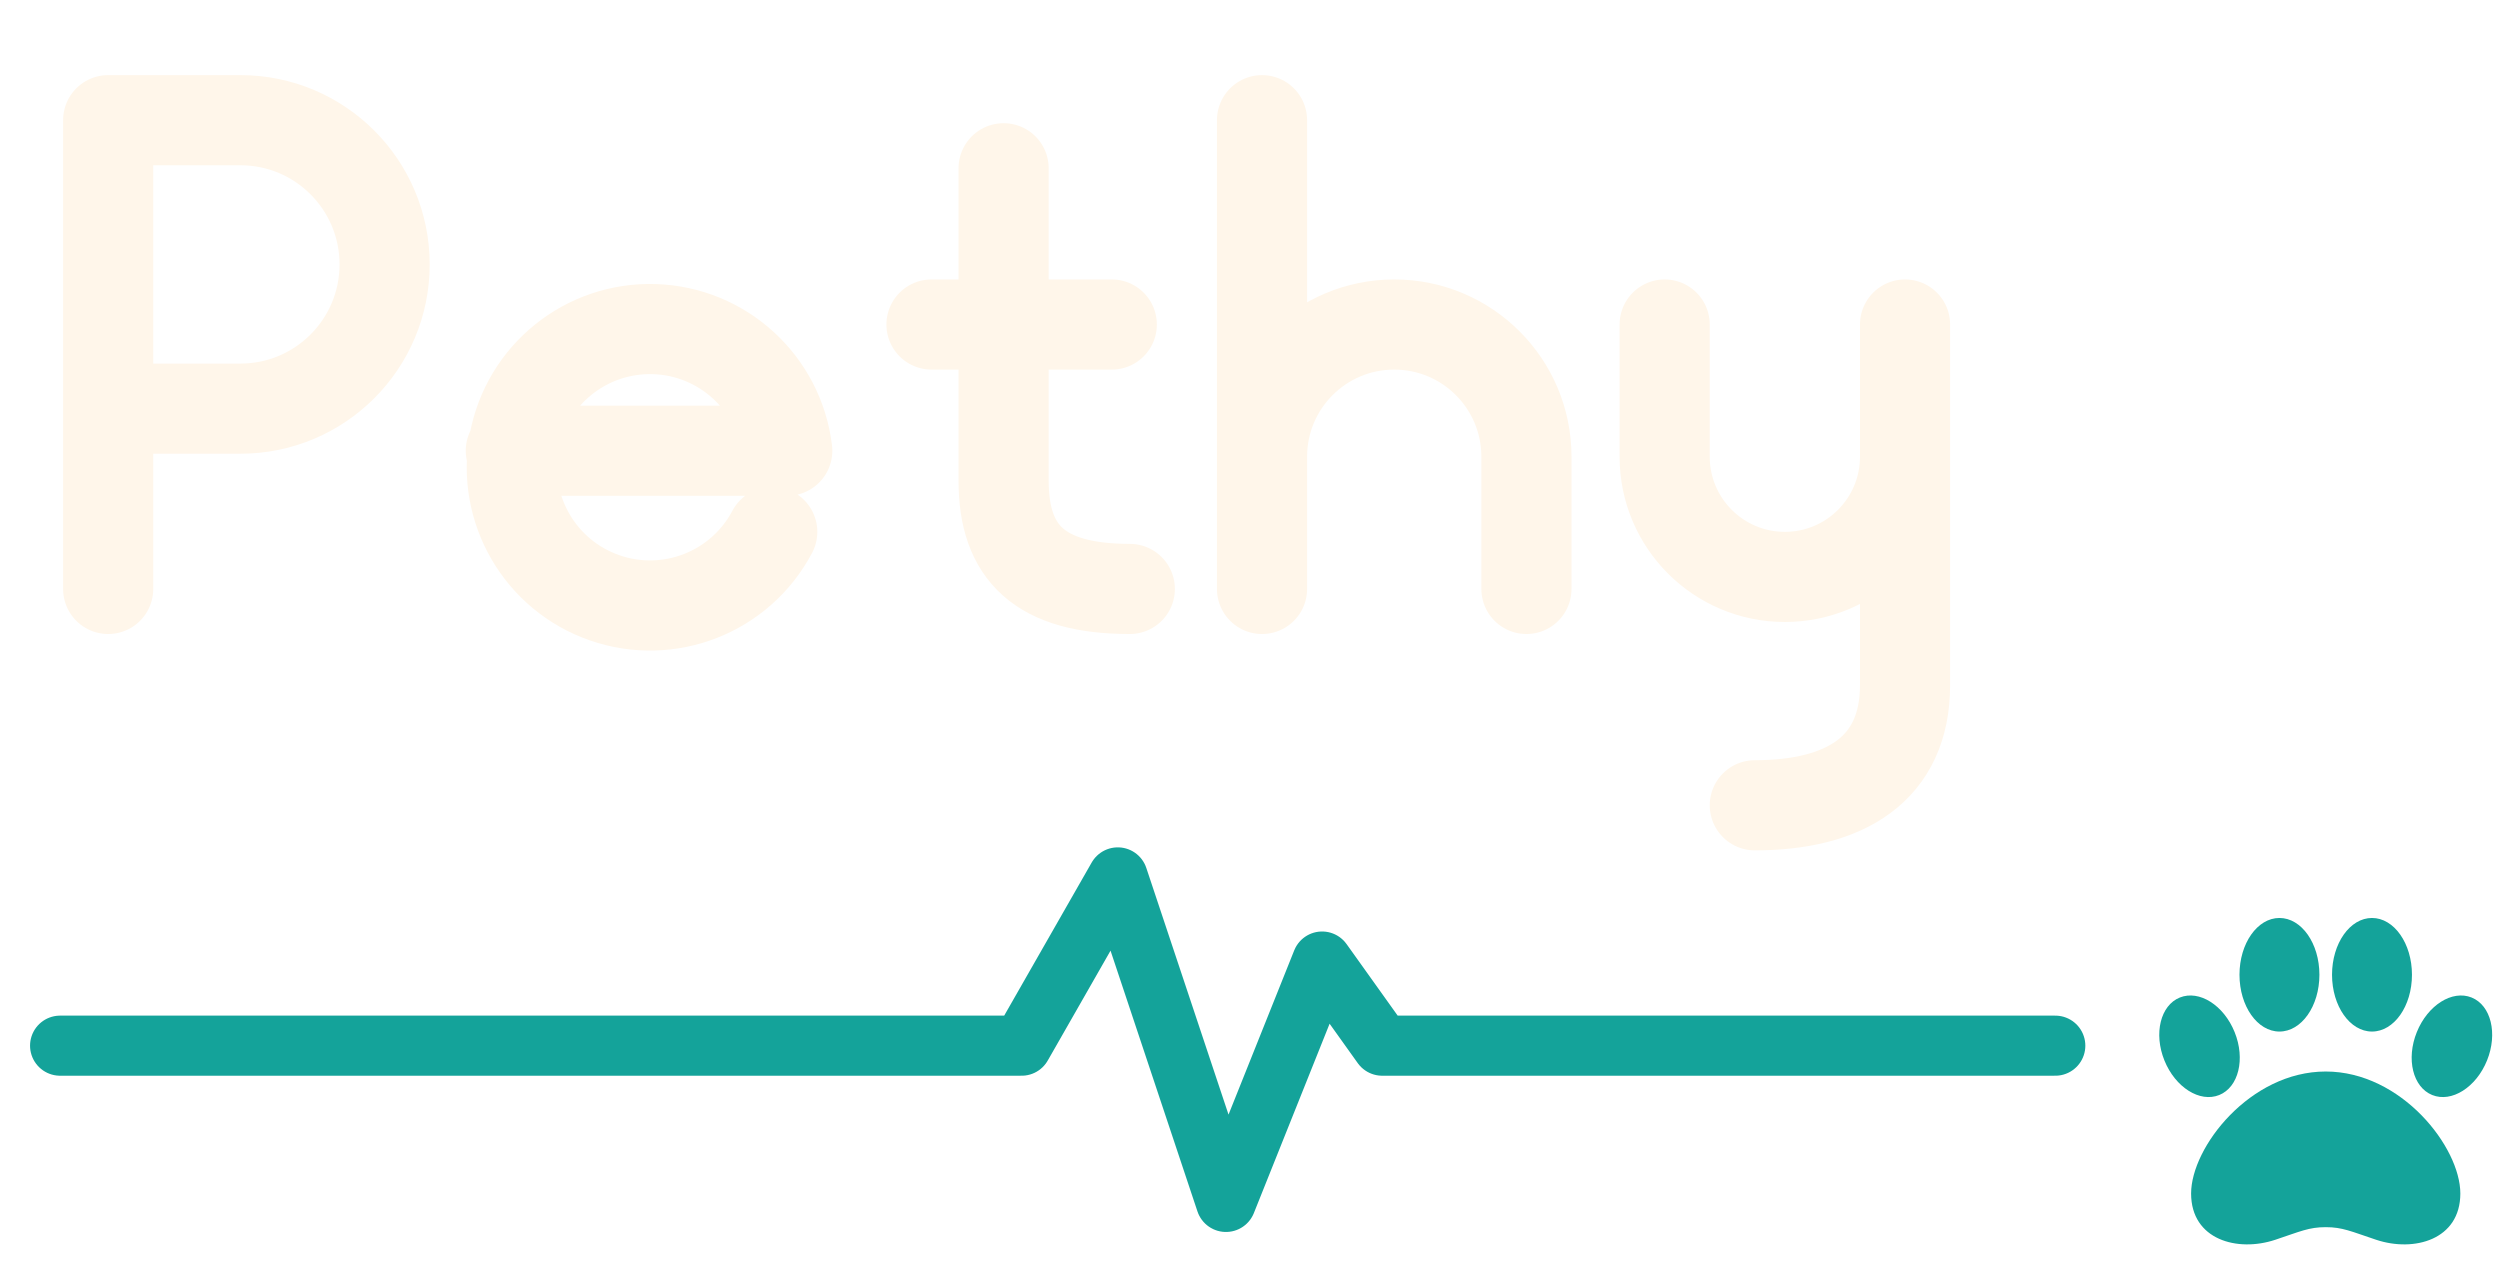
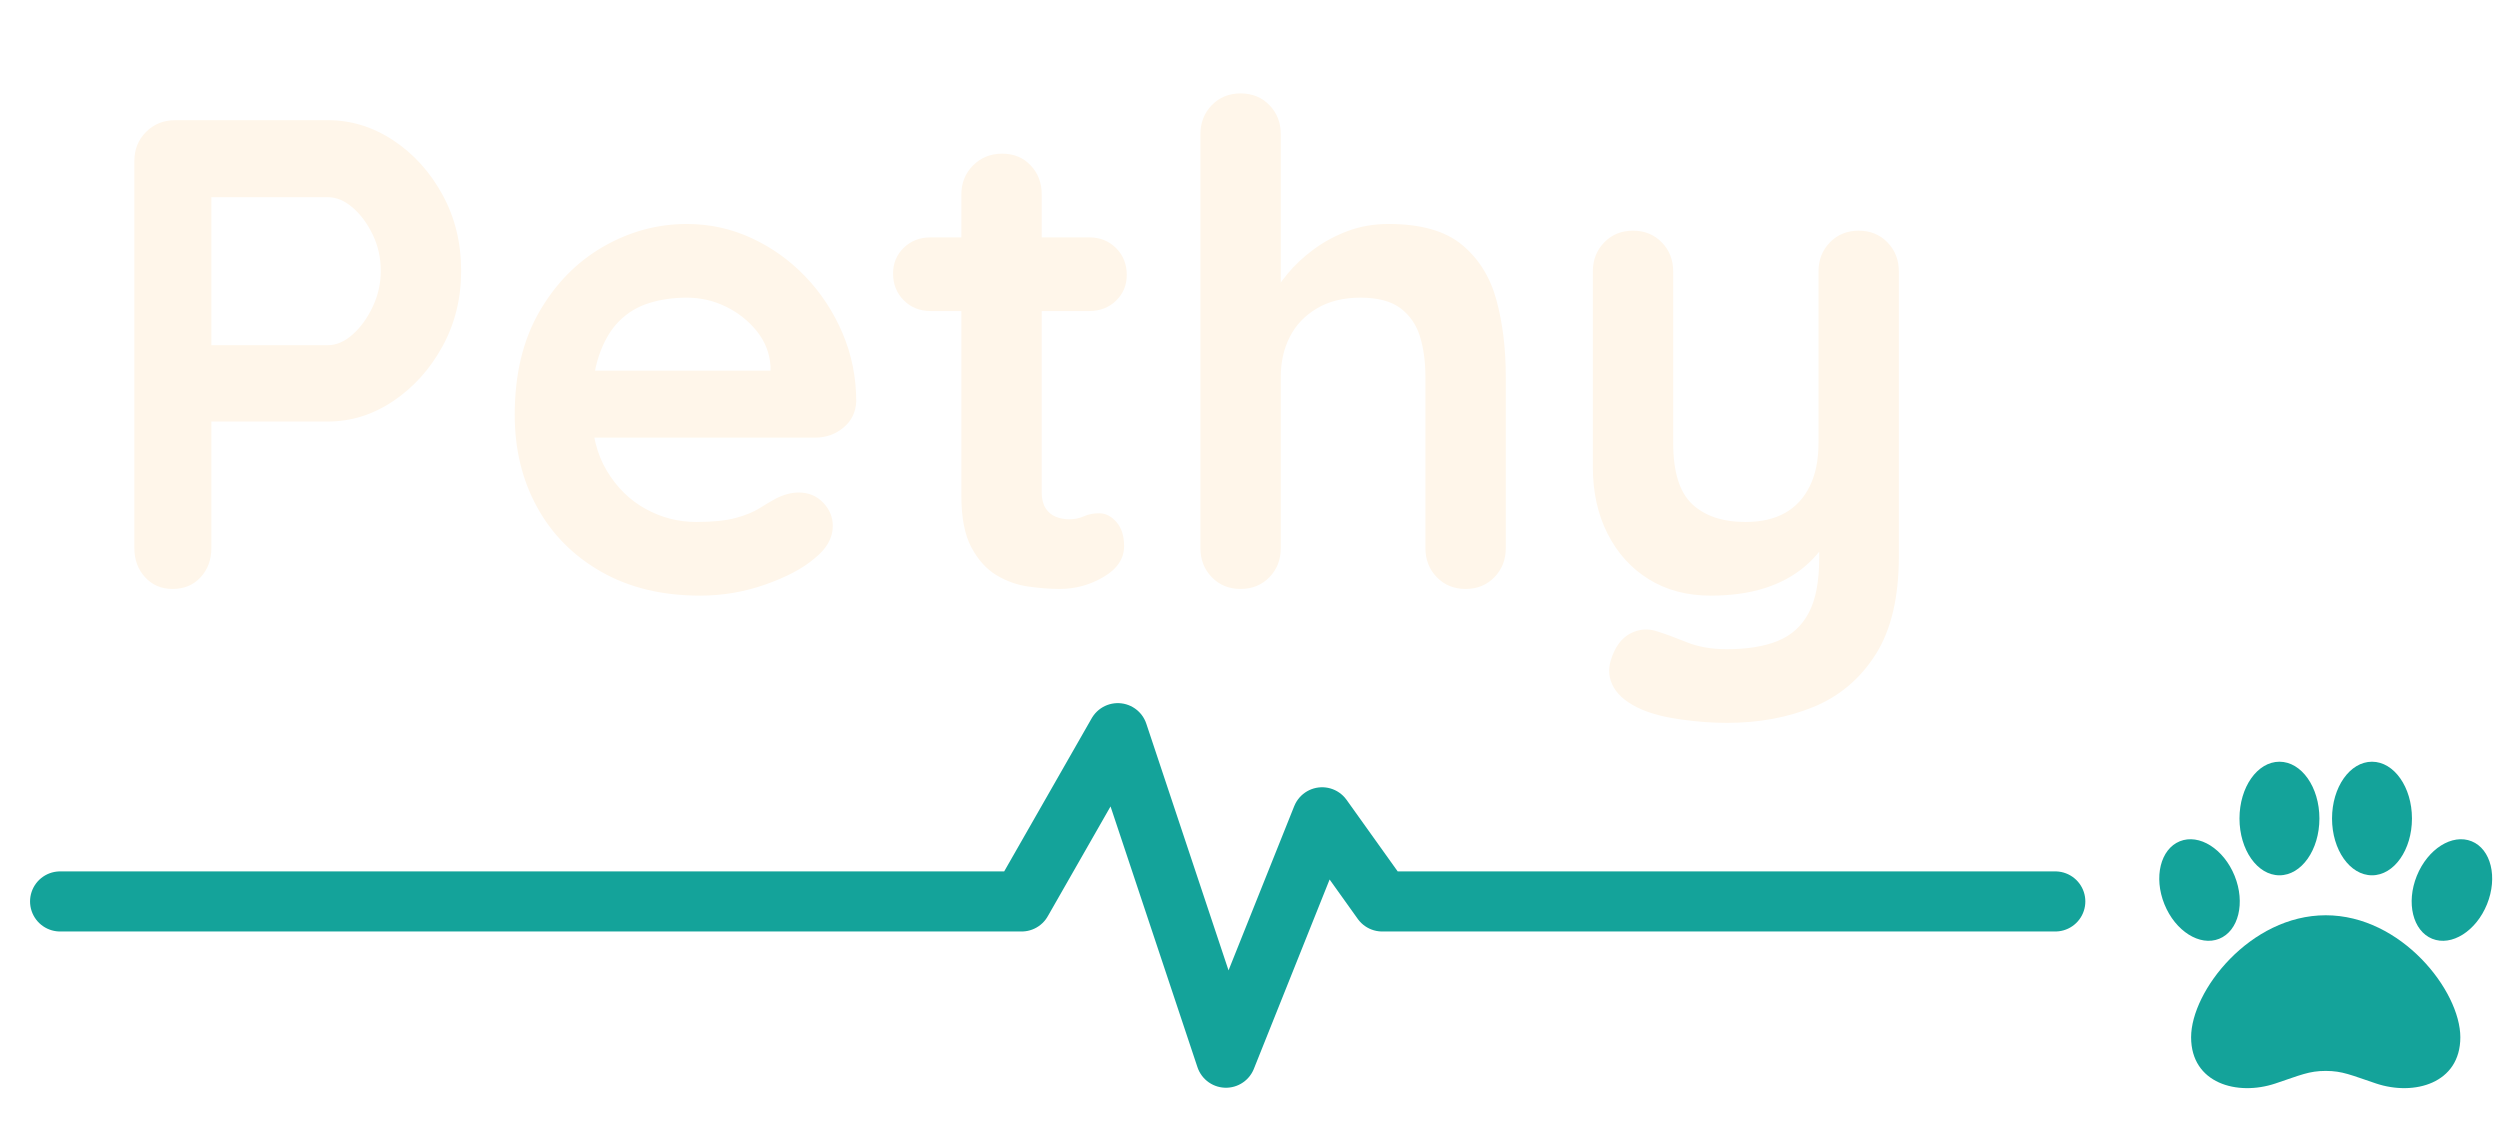
- <svg xmlns="http://www.w3.org/2000/svg" viewBox="0 0 416 214" role="img" aria-label="Pethy">
-   <g fill="none" stroke="#FFF6EA" stroke-width="15" stroke-linecap="round" stroke-linejoin="round">
-     <path d="M18 98V20H40A24 24 0 0 1 40 68H18" />
-     <path d="M85 75H131A23 23 0 1 0 128.5 88.5" />
-     <path d="M167 28V80C167 92 173 98 188 98M155 54H185" />
-     <path d="M210 98V20M210 76A22 22 0 0 1 254 76V98" />
-     <path d="M277 54V76A20 20 0 0 0 317 76M317 54V114C317 128 307 134 292 134" />
-   </g>
-   <path d="M10 174H154L170 174L186 146L204 200L220 160L230 174H342" fill="none" stroke="#14A39A" stroke-width="10" stroke-linecap="round" stroke-linejoin="round" />
-   <g fill="#14A39A" transform="translate(352 144) scale(.7)">
+ <svg xmlns="http://www.w3.org/2000/svg" viewBox="0 0 416 190" role="img" aria-label="Pethy">
+   <path fill="#FFF6EA" d="M54.56 20.0Q60.354 20.0 65.424 23.343Q70.494 26.686 73.614 32.369Q76.734 38.051 76.734 45.071Q76.734 51.98 73.614 57.663Q70.494 63.346 65.424 66.744Q60.354 70.143 54.56 70.143H34.057L35.171 68.137V91.203Q35.171 94.1 33.389 96.05Q31.606 98.0 28.709 98.0Q25.923 98.0 24.14 96.05Q22.357 94.1 22.357 91.203V26.797Q22.357 23.9 24.307 21.95Q26.257 20.0 29.154 20.0ZM54.56 57.44Q56.677 57.44 58.683 55.657Q60.689 53.874 62.026 51.033Q63.363 48.191 63.363 45.071Q63.363 41.84 62.026 39.054Q60.689 36.269 58.683 34.541Q56.677 32.814 54.56 32.814H33.834L35.171 30.809V59.223L33.946 57.44Z M116.514 99.114Q107.043 99.114 100.079 95.159Q93.114 91.203 89.381 84.406Q85.649 77.609 85.649 69.029Q85.649 59.0 89.716 51.924Q93.783 44.849 100.357 41.06Q106.931 37.271 114.286 37.271Q119.969 37.271 125.039 39.611Q130.109 41.951 134.009 46.019Q137.909 50.086 140.193 55.434Q142.477 60.783 142.477 66.8Q142.366 69.474 140.36 71.146Q138.354 72.817 135.68 72.817H93.114L89.771 61.674H130.666L128.214 63.903V60.894Q127.991 57.663 125.93 55.1Q123.869 52.537 120.804 51.033Q117.74 49.529 114.286 49.529Q110.943 49.529 108.046 50.42Q105.149 51.311 103.031 53.429Q100.914 55.546 99.689 59.111Q98.463 62.677 98.463 68.137Q98.463 74.154 100.97 78.333Q103.477 82.511 107.433 84.684Q111.389 86.857 115.846 86.857Q119.969 86.857 122.42 86.189Q124.871 85.52 126.376 84.573Q127.88 83.626 129.106 82.957Q131.111 81.954 132.894 81.954Q135.346 81.954 136.961 83.626Q138.577 85.297 138.577 87.526Q138.577 90.534 135.457 92.986Q132.56 95.437 127.323 97.276Q122.086 99.114 116.514 99.114Z M154.846 39.5H181.254Q183.929 39.5 185.711 41.283Q187.494 43.066 187.494 45.74Q187.494 48.303 185.711 50.03Q183.929 51.757 181.254 51.757H154.846Q152.171 51.757 150.389 49.974Q148.606 48.191 148.606 45.517Q148.606 42.954 150.389 41.227Q152.171 39.5 154.846 39.5ZM166.769 25.571Q169.666 25.571 171.504 27.521Q173.343 29.471 173.343 32.369V81.954Q173.343 83.514 173.956 84.517Q174.569 85.52 175.627 85.966Q176.686 86.411 177.911 86.411Q179.249 86.411 180.363 85.91Q181.477 85.409 182.926 85.409Q184.486 85.409 185.767 86.857Q187.049 88.306 187.049 90.869Q187.049 93.989 183.65 95.994Q180.251 98.0 176.351 98.0Q174.011 98.0 171.17 97.61Q168.329 97.22 165.821 95.716Q163.314 94.211 161.643 91.091Q159.971 87.971 159.971 82.511V32.369Q159.971 29.471 161.921 27.521Q163.871 25.571 166.769 25.571Z M231.063 37.271Q239.086 37.271 243.264 40.726Q247.443 44.18 249.003 49.919Q250.563 55.657 250.563 62.677V91.203Q250.563 94.1 248.669 96.05Q246.774 98.0 243.877 98.0Q240.98 98.0 239.086 96.05Q237.191 94.1 237.191 91.203V62.677Q237.191 59.0 236.3 56.047Q235.409 53.094 233.069 51.311Q230.729 49.529 226.383 49.529Q222.149 49.529 219.14 51.311Q216.131 53.094 214.627 56.047Q213.123 59.0 213.123 62.677V91.203Q213.123 94.1 211.229 96.05Q209.334 98.0 206.437 98.0Q203.54 98.0 201.646 96.05Q199.751 94.1 199.751 91.203V22.34Q199.751 19.443 201.646 17.493Q203.54 15.543 206.437 15.543Q209.334 15.543 211.229 17.493Q213.123 19.443 213.123 22.34V49.974L211.451 49.64Q212.454 47.746 214.237 45.573Q216.02 43.4 218.583 41.506Q221.146 39.611 224.266 38.441Q227.386 37.271 231.063 37.271Z M309.286 38.386Q312.183 38.386 314.077 40.336Q315.971 42.286 315.971 45.183V92.54Q315.971 102.791 312.127 108.864Q308.283 114.937 301.82 117.611Q295.357 120.286 287.334 120.286Q283.769 120.286 279.757 119.729Q275.746 119.171 273.183 118.057Q269.84 116.609 268.559 114.436Q267.277 112.263 268.057 109.811Q269.06 106.58 271.289 105.41Q273.517 104.24 275.969 105.131Q277.751 105.689 280.649 106.859Q283.546 108.029 287.334 108.029Q292.46 108.029 295.859 106.636Q299.257 105.243 300.984 101.956Q302.711 98.669 302.711 92.986V85.52L305.051 88.194Q303.157 91.871 300.316 94.267Q297.474 96.663 293.574 97.889Q289.674 99.114 284.66 99.114Q278.754 99.114 274.353 96.384Q269.951 93.654 267.5 88.807Q265.049 83.96 265.049 77.72V45.183Q265.049 42.286 266.943 40.336Q268.837 38.386 271.734 38.386Q274.631 38.386 276.526 40.336Q278.42 42.286 278.42 45.183V73.709Q278.42 80.951 281.596 83.904Q284.771 86.857 290.454 86.857Q294.354 86.857 297.029 85.353Q299.703 83.849 301.151 80.896Q302.6 77.943 302.6 73.709V45.183Q302.6 42.286 304.494 40.336Q306.389 38.386 309.286 38.386Z" />
+   <path d="M10 150H154L170 150L186 122L204 176L220 136L230 150H342" fill="none" stroke="#14A39A" stroke-width="10" stroke-linecap="round" stroke-linejoin="round" />
+   <g fill="#14A39A" transform="translate(352 118) scale(.7)">
    <ellipse cx="20" cy="43" rx="9" ry="12.5" transform="rotate(-22 20 43)" />
    <ellipse cx="39" cy="26" rx="9.5" ry="13.5" />
    <ellipse cx="61" cy="26" rx="9.5" ry="13.5" />
    <ellipse cx="80" cy="43" rx="9" ry="12.5" transform="rotate(22 80 43)" />
    <path d="M50 49C32 49 18 67 18 78C18 89 29 92 38 89C44 87 46 86 50 86C54 86 56 87 62 89C71 92 82 89 82 78C82 67 68 49 50 49Z" />
  </g>
</svg>
